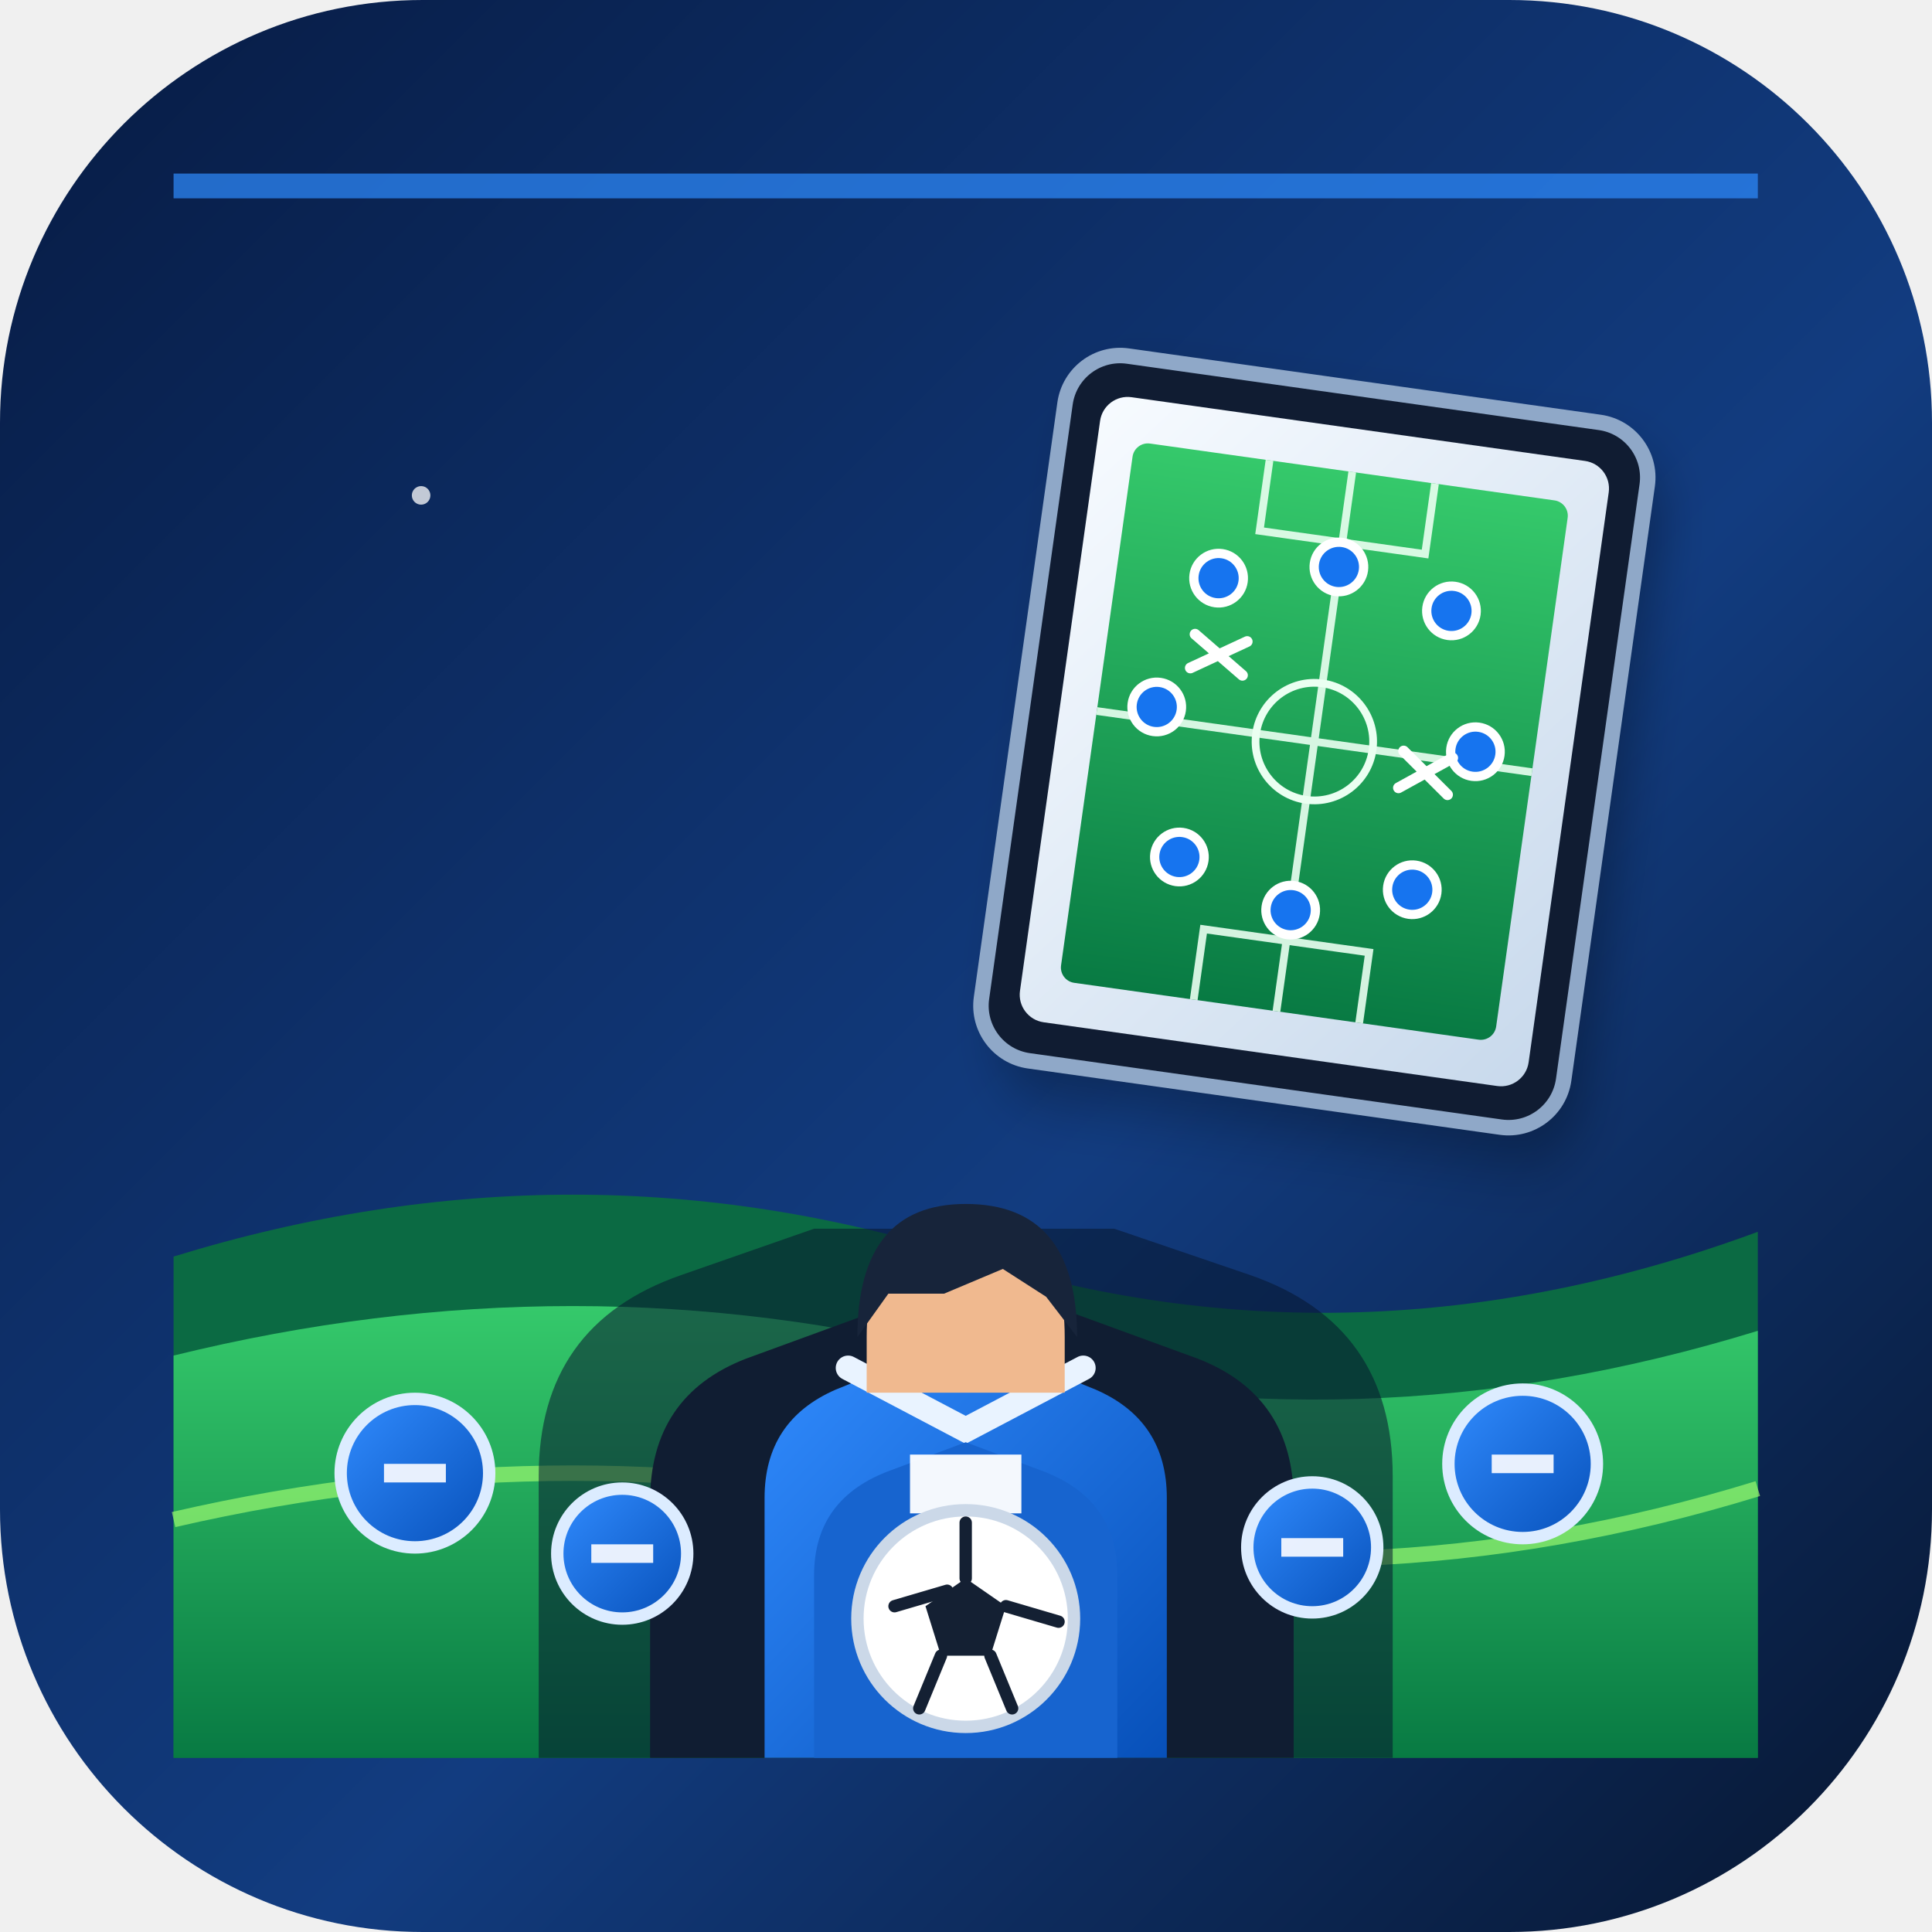
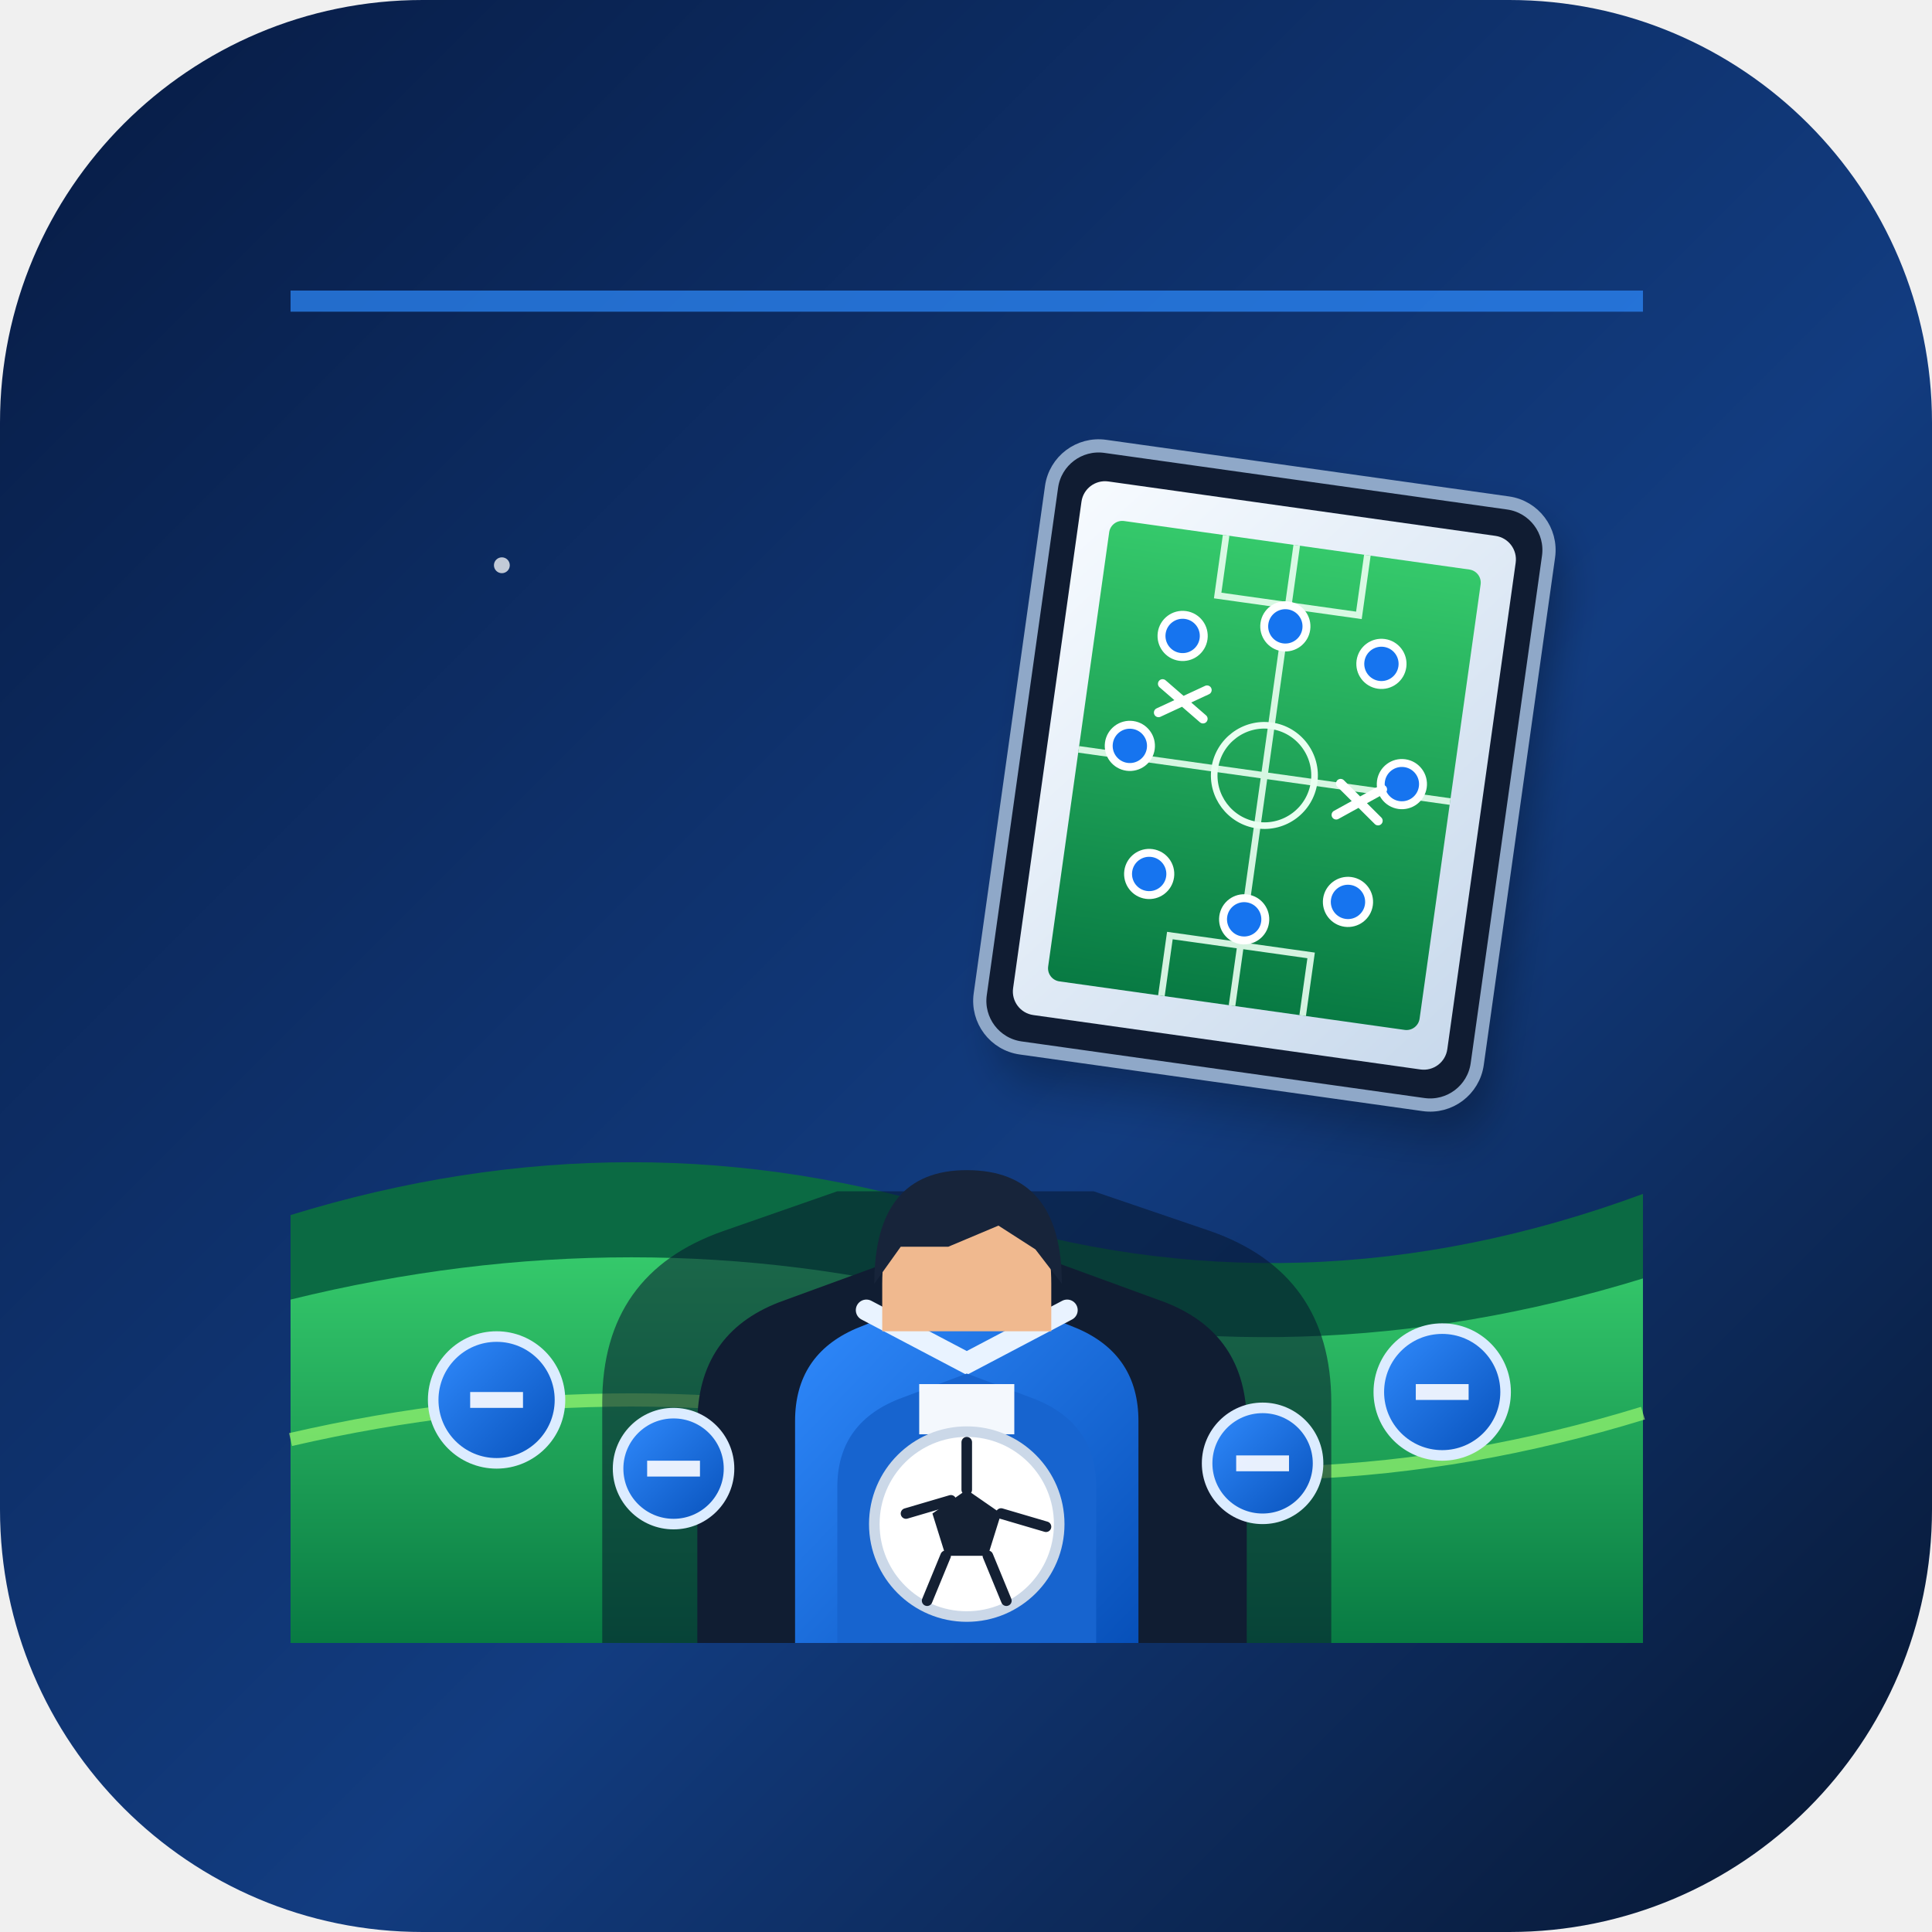
<svg xmlns="http://www.w3.org/2000/svg" viewBox="0 0 512 512">
  <defs>
    <linearGradient id="bg" x1="0" y1="0" x2="1" y2="1">
      <stop offset="0" stop-color="#071b43" />
      <stop offset=".58" stop-color="#123c80" />
      <stop offset="1" stop-color="#07152e" />
    </linearGradient>
    <linearGradient id="pitch" x1="0" y1="0" x2="0" y2="1">
      <stop stop-color="#35c96b" />
      <stop offset="1" stop-color="#087a43" />
    </linearGradient>
    <linearGradient id="shirt" x1="0" y1="0" x2="1" y2="1">
      <stop stop-color="#318cff" />
      <stop offset="1" stop-color="#0750b9" />
    </linearGradient>
    <linearGradient id="board" x1="0" y1="0" x2="1" y2="1">
      <stop stop-color="#f7fbff" />
      <stop offset="1" stop-color="#c8d9ec" />
    </linearGradient>
    <filter id="shadow" x="-30%" y="-30%" width="160%" height="160%">
      <feGaussianBlur stdDeviation="9" />
    </filter>
    <clipPath id="clip">
      <rect width="512" height="512" rx="112" />
    </clipPath>
  </defs>
  <g clip-path="url(#clip)">
    <rect width="512" height="512" fill="url(#bg)" />
-     <g transform="translate(46 46) scale(.82)">
+     <g transform="translate(77 77) scale(.70)">
      <circle cx="80" cy="104" r="3" fill="#fff" opacity=".75" />
      <circle cx="430" cy="90" r="4" fill="#fff" opacity=".8" />
      <circle cx="466" cy="156" r="2.5" fill="#fff" opacity=".65" />
      <path d="M0 350 Q130 310 256 350 T512 342 V512 H0Z" fill="#0b6a43" />
      <path d="M0 382 Q130 350 256 382 T512 374 V512 H0Z" fill="url(#pitch)" />
      <path d="M0 435 Q130 405 256 435 T512 425" fill="none" stroke="#a4ff72" stroke-width="5" opacity=".65" />
      <g transform="translate(274 70) rotate(8 105 112)">
        <rect x="7" y="10" width="190" height="230" rx="18" fill="#000" opacity=".3" filter="url(#shadow)" />
        <rect width="190" height="230" rx="18" fill="#101c32" stroke="#8fa8c8" stroke-width="5" />
        <rect x="12" y="13" width="166" height="204" rx="9" fill="url(#board)" />
        <rect x="24" y="27" width="142" height="176" rx="5" fill="url(#pitch)" />
        <path d="M95 27V203 M24 115H166 M68 27V50H122V27 M68 203V180H122V203" fill="none" stroke="#eafff1" stroke-width="2.5" opacity=".9" />
        <circle cx="95" cy="115" r="19" fill="none" stroke="#eafff1" stroke-width="2.5" />
        <g fill="#1674ef" stroke="#fff" stroke-width="3">
          <circle cx="57" cy="67" r="8" />
          <circle cx="95" cy="58" r="8" />
          <circle cx="133" cy="67" r="8" />
          <circle cx="43" cy="111" r="8" />
          <circle cx="147" cy="111" r="8" />
          <circle cx="57" cy="158" r="8" />
          <circle cx="95" cy="170" r="8" />
          <circle cx="133" cy="158" r="8" />
        </g>
        <path d="M52 86l17 11m-17 0 17-11M124 126l16-12m-16 0 16 12" fill="none" stroke="#fff" stroke-width="3.5" stroke-linecap="round" />
      </g>
      <g transform="translate(0 0)">
        <path d="M118 512v-91q0-49 46-65l43-15h97l44 15q46 16 46 65v91Z" fill="#06152d" opacity=".55" />
        <path d="M154 512v-83q0-34 31-46l52-19h42l52 19q31 12 31 46v83Z" fill="#101d32" />
        <path d="M191 512v-84q0-25 23-35l42-17 42 17q23 10 23 35v84Z" fill="url(#shirt)" />
        <path d="M218 386l38 20 38-20" fill="none" stroke="#e9f3ff" stroke-width="8" stroke-linecap="round" />
        <path d="M224 376q0-38 32-38t32 38v18h-64Z" fill="#f0b98f" />
        <path d="M221 376q0-43 35-43 36 0 36 43l-10-13-14-9-19 8-18 0Z" fill="#17243a" />
        <path d="M207 512v-59q0-25 25-34l24-9 24 9q25 9 25 34v59Z" fill="#1764cf" />
        <path d="M238 414h36v19h-36z" fill="#fff" opacity=".95" />
      </g>
      <g fill="url(#shirt)" stroke="#dcecff" stroke-width="4">
        <circle cx="78" cy="420" r="24" />
        <circle cx="145" cy="446" r="21" />
        <circle cx="368" cy="444" r="21" />
        <circle cx="436" cy="417" r="24" />
      </g>
      <g fill="#f2f7ff" opacity=".95">
        <path d="M68 417h20v6H68zM135 443h20v6h-20zM358 441h20v6h-20zM426 414h20v6h-20z" />
      </g>
      <g transform="translate(256 467)">
        <circle r="35" fill="#fff" stroke="#cbd8e8" stroke-width="4" />
        <path d="M0-13 13-4 8 12H-8L-13-4Z" fill="#142033" />
        <path d="m0-13 0-18m13 27 17 5M8 12l7 17m-23-17-7 17m-8-33 17-5" fill="none" stroke="#142033" stroke-width="4" stroke-linecap="round" />
      </g>
      <path d="M0 0h512v8H0z" fill="#2e8cff" opacity=".7" />
    </g>
  </g>
</svg>
